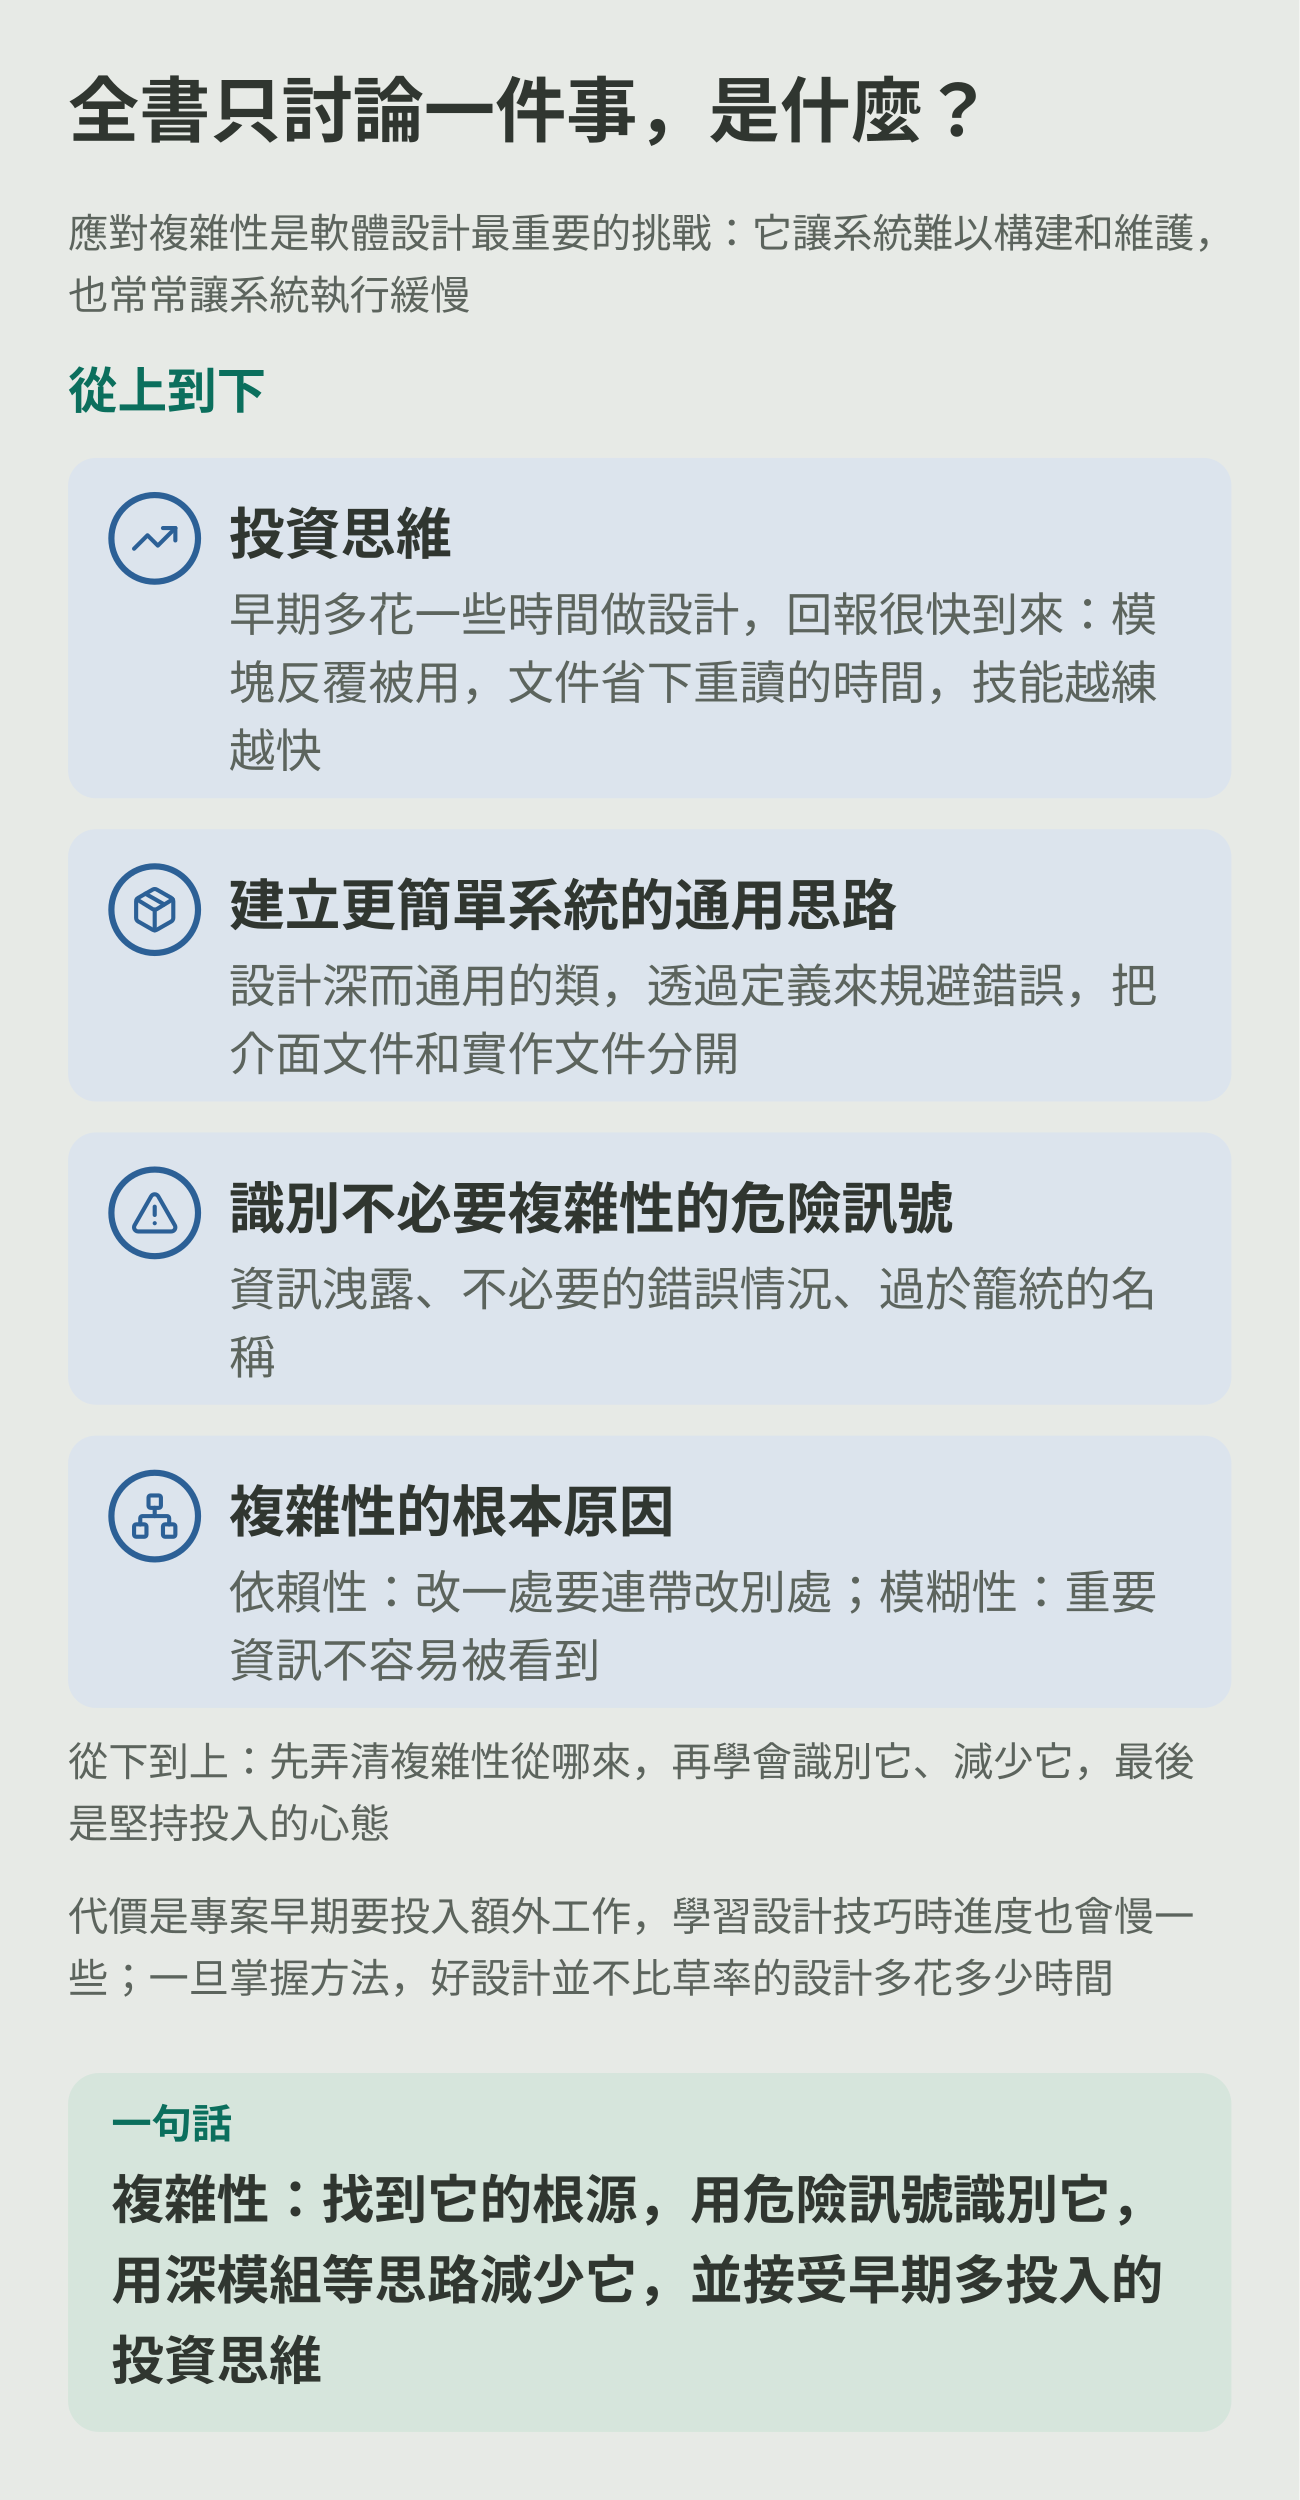
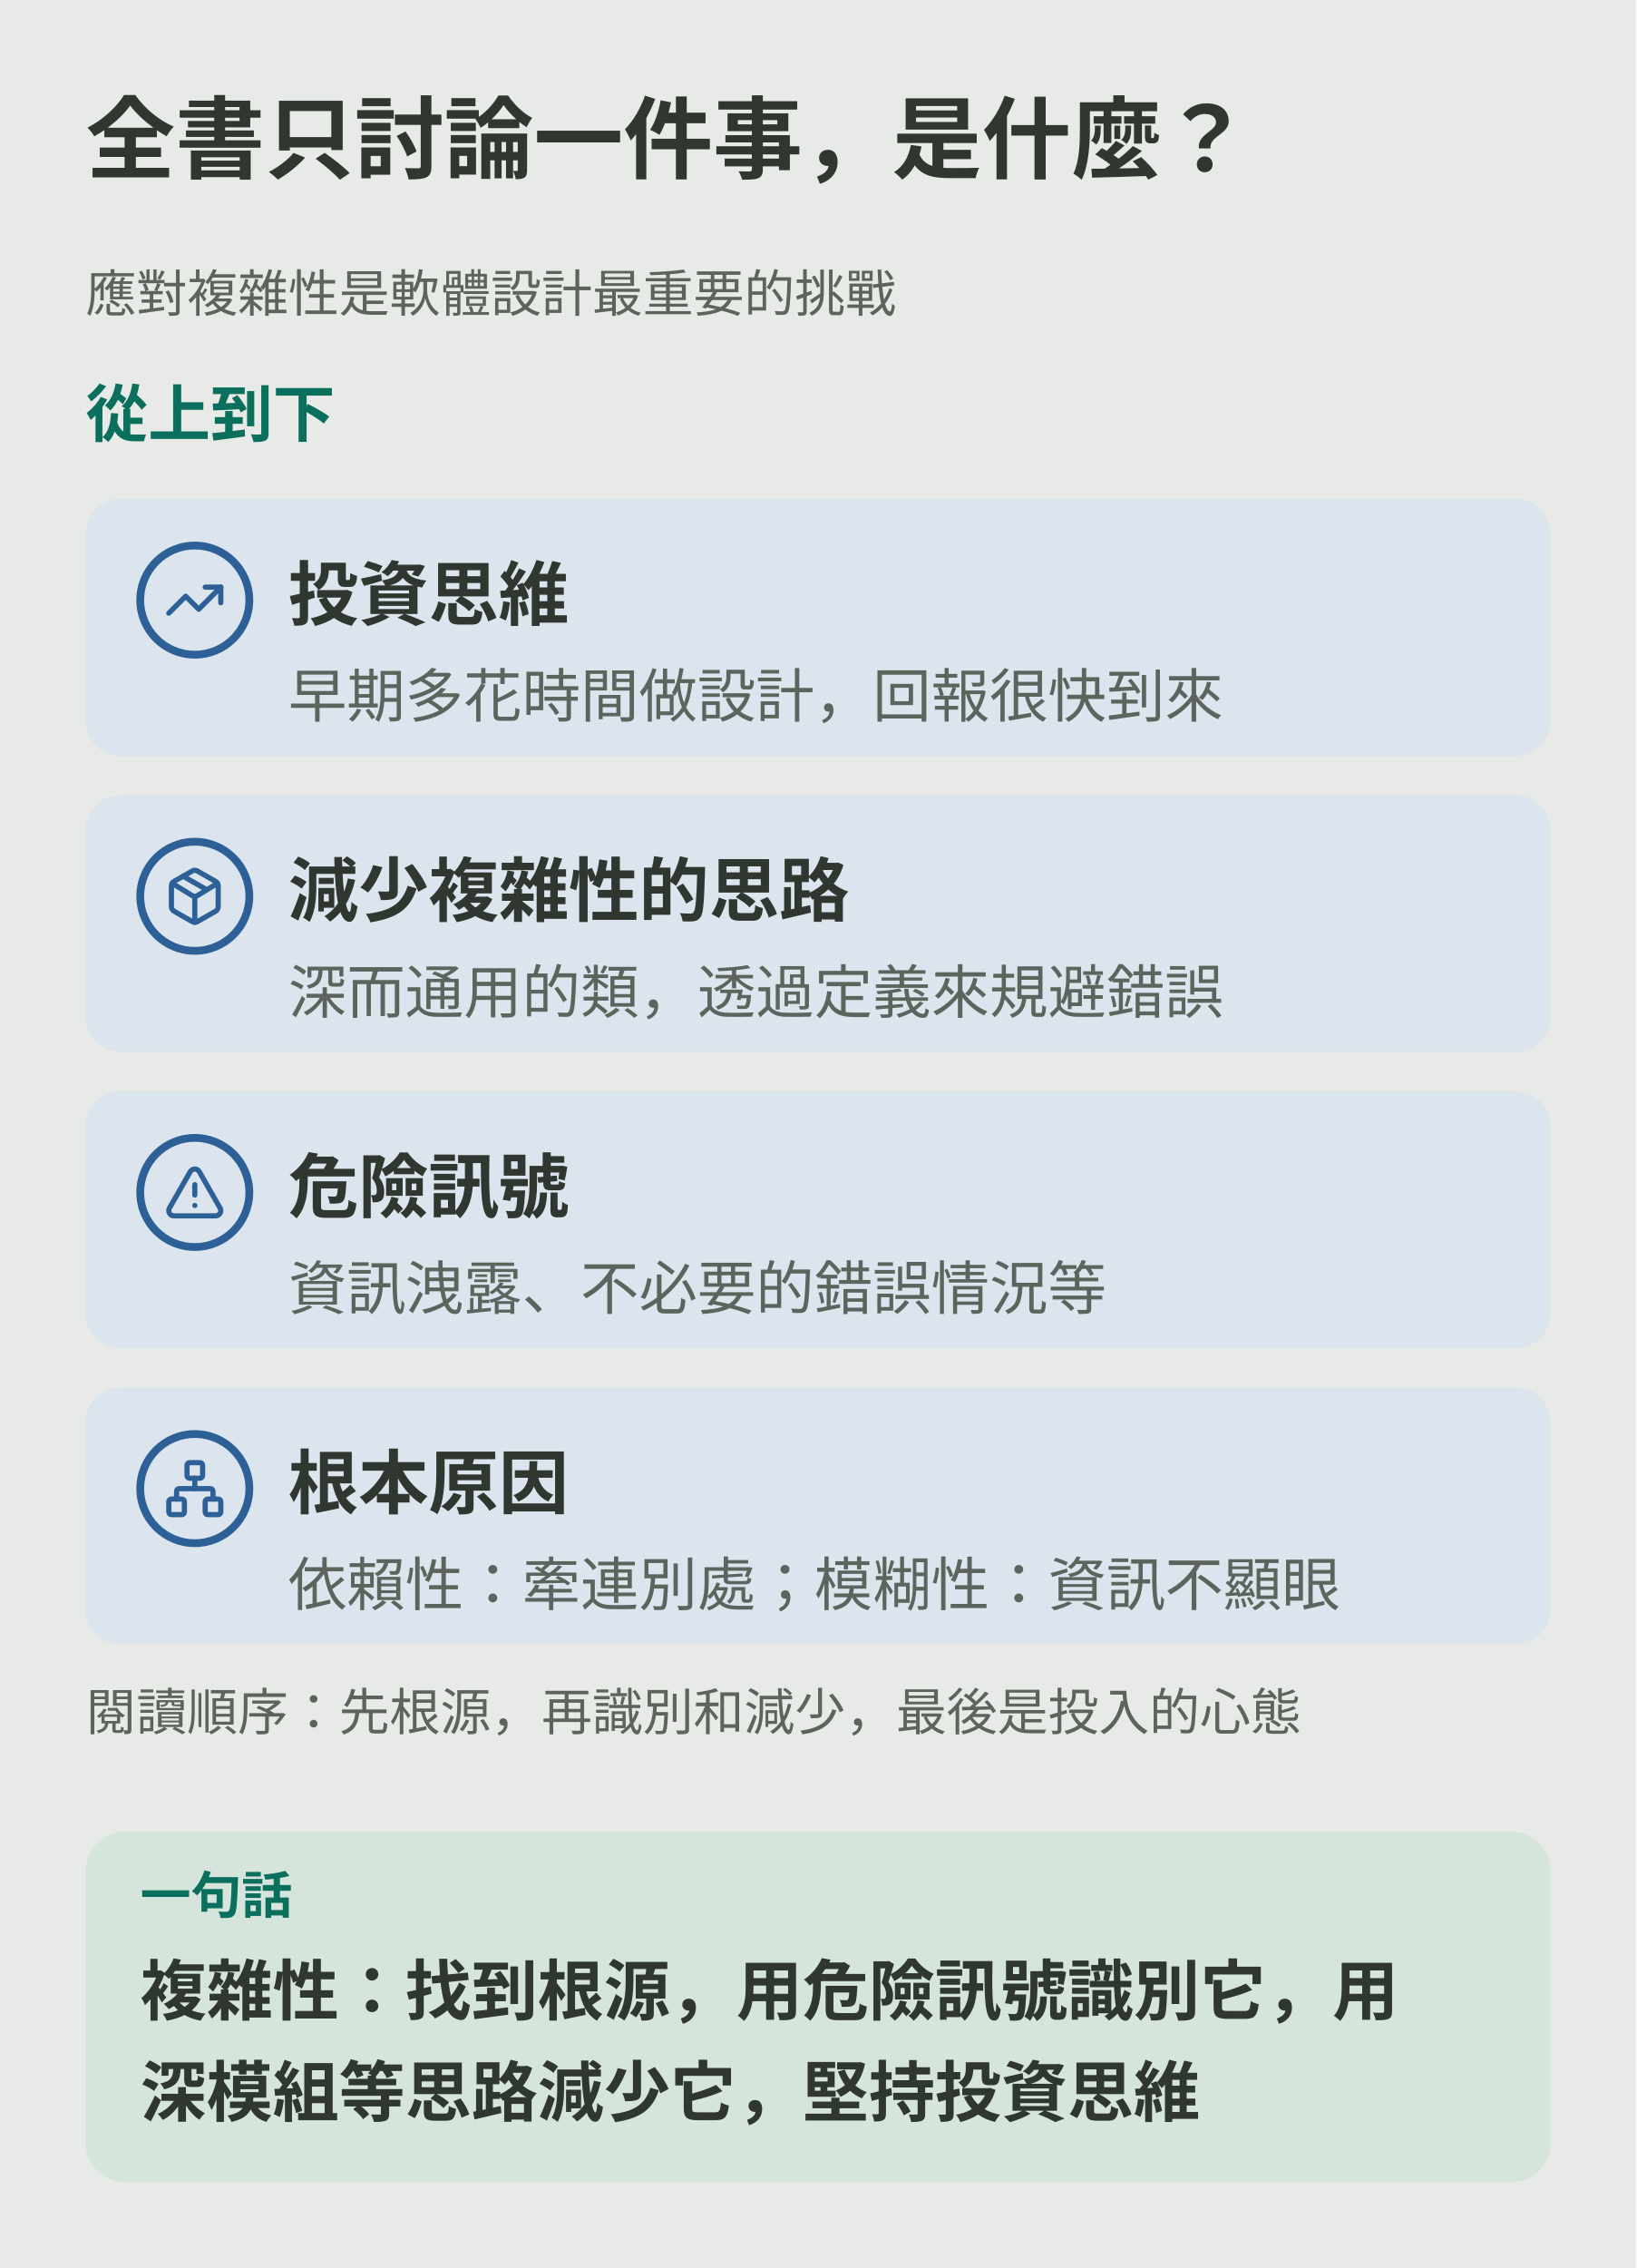
- <svg xmlns="http://www.w3.org/2000/svg" viewBox="0 0 420 808" role="img" aria-labelledby="ch22m-title ch22m-desc">
-   <rect width="420" height="808" fill="var(--diagram-bg,#e7eae6)" />
+ <svg xmlns="http://www.w3.org/2000/svg" viewBox="0 0 420 582" role="img" aria-labelledby="ch22m-title ch22m-desc">
+   <rect width="420" height="582" fill="var(--diagram-bg,#e7eae6)" />
  <g font-family="system-ui,-apple-system,'PingFang SC','Microsoft YaHei',sans-serif" fill="var(--diagram-ink,#303630)">
    <defs>
      <marker id="ch22m-arrow" viewBox="0 0 10 10" refX="9" refY="5" markerWidth="9" markerHeight="9" orient="auto" markerUnits="userSpaceOnUse">
        <path d="M1 1L9 5L1 9Z" fill="var(--diagram-line,#aebbad)" />
      </marker>
    </defs>
    <text x="22.0" y="44.0" font-size="23" font-weight="600">全書只討論一件事，是什麼？</text>
-     <text x="22.0" y="80.0" font-size="13" fill="var(--diagram-muted,#5c645d)">應對複雜性是軟體設計最重要的挑戰：它讓系統難以構建和維護，</text>
-     <text x="22.0" y="100.0" font-size="13" fill="var(--diagram-muted,#5c645d)">也常常讓系統執行緩慢</text>
-     <text x="22.0" y="132.0" font-size="16" font-weight="600" fill="var(--diagram-primary,#0b6f5d)">從上到下</text>
-     <rect x="22.0" y="148.0" width="376.0" height="110.0" rx="9" fill="var(--diagram-secondary-soft,#dce4ed)" />
-     <circle cx="50.0" cy="174.0" r="14" fill="var(--diagram-secondary-soft,#dce4ed)" stroke="var(--diagram-secondary,#2c6096)" stroke-width="2" />
-     <g transform="translate(42.0,166.0) scale(0.667)" fill="none" stroke="var(--diagram-secondary,#2c6096)" stroke-width="2" stroke-linecap="round" stroke-linejoin="round">
+     <text x="22.0" y="80.0" font-size="13" fill="var(--diagram-muted,#5c645d)">應對複雜性是軟體設計最重要的挑戰</text>
+     <text x="22.0" y="112.0" font-size="16" font-weight="600" fill="var(--diagram-primary,#0b6f5d)">從上到下</text>
+     <rect x="22.0" y="128.0" width="376.0" height="66.0" rx="9" fill="var(--diagram-secondary-soft,#dce4ed)" />
+     <circle cx="50.0" cy="154.0" r="14" fill="var(--diagram-secondary-soft,#dce4ed)" stroke="var(--diagram-secondary,#2c6096)" stroke-width="2" />
+     <g transform="translate(42.0,146.0) scale(0.667)" fill="none" stroke="var(--diagram-secondary,#2c6096)" stroke-width="2" stroke-linecap="round" stroke-linejoin="round">
      <polyline points="22 7 13.5 15.5 8.5 10.5 2 17" />
      <polyline points="16 7 22 7 22 13" />
    </g>
-     <text x="74.0" y="179.0" font-size="18" font-weight="600">投資思維</text>
-     <text x="74.0" y="204.0" font-size="15" fill="var(--diagram-muted,#5c645d)">早期多花一些時間做設計，回報很快到來：模</text>
-     <text x="74.0" y="226.0" font-size="15" fill="var(--diagram-muted,#5c645d)">塊反覆被用，文件省下重讀的時間，技能越練</text>
-     <text x="74.0" y="248.0" font-size="15" fill="var(--diagram-muted,#5c645d)">越快</text>
-     <rect x="22.0" y="268.0" width="376.0" height="88.0" rx="9" fill="var(--diagram-secondary-soft,#dce4ed)" />
-     <circle cx="50.0" cy="294.0" r="14" fill="var(--diagram-secondary-soft,#dce4ed)" stroke="var(--diagram-secondary,#2c6096)" stroke-width="2" />
-     <g transform="translate(42.0,286.0) scale(0.667)" fill="none" stroke="var(--diagram-secondary,#2c6096)" stroke-width="2" stroke-linecap="round" stroke-linejoin="round">
+     <text x="74.0" y="159.0" font-size="18" font-weight="600">投資思維</text>
+     <text x="74.0" y="184.0" font-size="15" fill="var(--diagram-muted,#5c645d)">早期多花時間做設計，回報很快到來</text>
+     <rect x="22.0" y="204.0" width="376.0" height="66.0" rx="9" fill="var(--diagram-secondary-soft,#dce4ed)" />
+     <circle cx="50.0" cy="230.0" r="14" fill="var(--diagram-secondary-soft,#dce4ed)" stroke="var(--diagram-secondary,#2c6096)" stroke-width="2" />
+     <g transform="translate(42.0,222.0) scale(0.667)" fill="none" stroke="var(--diagram-secondary,#2c6096)" stroke-width="2" stroke-linecap="round" stroke-linejoin="round">
      <path d="M11 21.73a2 2 0 0 0 2 0l7-4A2 2 0 0 0 21 16V8a2 2 0 0 0-1-1.73l-7-4a2 2 0 0 0-2 0l-7 4A2 2 0 0 0 3 8v8a2 2 0 0 0 1 1.73z" />
      <path d="M12 22V12" />
      <path d="m3.3 7 7.703 4.734a2 2 0 0 0 1.994 0L20.7 7" />
      <path d="m7.5 4.27 9 5.15" />
    </g>
-     <text x="74.0" y="299.0" font-size="18" font-weight="600">建立更簡單系統的通用思路</text>
-     <text x="74.0" y="324.0" font-size="15" fill="var(--diagram-muted,#5c645d)">設計深而通用的類，透過定義來規避錯誤，把</text>
-     <text x="74.0" y="346.0" font-size="15" fill="var(--diagram-muted,#5c645d)">介面文件和實作文件分開</text>
-     <rect x="22.0" y="366.0" width="376.0" height="88.0" rx="9" fill="var(--diagram-secondary-soft,#dce4ed)" />
-     <circle cx="50.0" cy="392.0" r="14" fill="var(--diagram-secondary-soft,#dce4ed)" stroke="var(--diagram-secondary,#2c6096)" stroke-width="2" />
-     <g transform="translate(42.0,384.0) scale(0.667)" fill="none" stroke="var(--diagram-secondary,#2c6096)" stroke-width="2" stroke-linecap="round" stroke-linejoin="round">
+     <text x="74.0" y="235.0" font-size="18" font-weight="600">減少複雜性的思路</text>
+     <text x="74.0" y="260.0" font-size="15" fill="var(--diagram-muted,#5c645d)">深而通用的類，透過定義來規避錯誤</text>
+     <rect x="22.0" y="280.0" width="376.0" height="66.0" rx="9" fill="var(--diagram-secondary-soft,#dce4ed)" />
+     <circle cx="50.0" cy="306.0" r="14" fill="var(--diagram-secondary-soft,#dce4ed)" stroke="var(--diagram-secondary,#2c6096)" stroke-width="2" />
+     <g transform="translate(42.0,298.0) scale(0.667)" fill="none" stroke="var(--diagram-secondary,#2c6096)" stroke-width="2" stroke-linecap="round" stroke-linejoin="round">
      <path d="m21.73 18-8-14a2 2 0 0 0-3.48 0l-8 14A2 2 0 0 0 4 21h16a2 2 0 0 0 1.73-3" />
      <path d="M12 9v4" />
      <path d="M12 17h.01" />
    </g>
-     <text x="74.0" y="397.0" font-size="18" font-weight="600">識別不必要複雜性的危險訊號</text>
-     <text x="74.0" y="422.0" font-size="15" fill="var(--diagram-muted,#5c645d)">資訊洩露、不必要的錯誤情況、過於籠統的名</text>
-     <text x="74.0" y="444.0" font-size="15" fill="var(--diagram-muted,#5c645d)">稱</text>
-     <rect x="22.0" y="464.0" width="376.0" height="88.0" rx="9" fill="var(--diagram-secondary-soft,#dce4ed)" />
-     <circle cx="50.0" cy="490.0" r="14" fill="var(--diagram-secondary-soft,#dce4ed)" stroke="var(--diagram-secondary,#2c6096)" stroke-width="2" />
-     <g transform="translate(42.0,482.0) scale(0.667)" fill="none" stroke="var(--diagram-secondary,#2c6096)" stroke-width="2" stroke-linecap="round" stroke-linejoin="round">
+     <text x="74.0" y="311.0" font-size="18" font-weight="600">危險訊號</text>
+     <text x="74.0" y="336.0" font-size="15" fill="var(--diagram-muted,#5c645d)">資訊洩露、不必要的錯誤情況等</text>
+     <rect x="22.0" y="356.0" width="376.0" height="66.0" rx="9" fill="var(--diagram-secondary-soft,#dce4ed)" />
+     <circle cx="50.0" cy="382.0" r="14" fill="var(--diagram-secondary-soft,#dce4ed)" stroke="var(--diagram-secondary,#2c6096)" stroke-width="2" />
+     <g transform="translate(42.0,374.0) scale(0.667)" fill="none" stroke="var(--diagram-secondary,#2c6096)" stroke-width="2" stroke-linecap="round" stroke-linejoin="round">
      <rect x="16" y="16" width="6" height="6" rx="1" />
      <rect x="2" y="16" width="6" height="6" rx="1" />
      <rect x="9" y="2" width="6" height="6" rx="1" />
      <path d="M5 16v-3a1 1 0 0 1 1-1h12a1 1 0 0 1 1 1v3" />
      <path d="M12 12V8" />
    </g>
-     <text x="74.0" y="495.0" font-size="18" font-weight="600">複雜性的根本原因</text>
-     <text x="74.0" y="520.0" font-size="15" fill="var(--diagram-muted,#5c645d)">依賴性：改一處要連帶改別處；模糊性：重要</text>
-     <text x="74.0" y="542.0" font-size="15" fill="var(--diagram-muted,#5c645d)">資訊不容易被看到</text>
-     <text x="22.0" y="574.0" font-size="13" fill="var(--diagram-muted,#5c645d)">從下到上：先弄清複雜性從哪來，再學會識別它、減少它，最後</text>
-     <text x="22.0" y="594.0" font-size="13" fill="var(--diagram-muted,#5c645d)">是堅持投入的心態</text>
-     <text x="22.0" y="624.0" font-size="13" fill="var(--diagram-muted,#5c645d)">代價是專案早期要投入額外工作，學習設計技巧時進度也會慢一</text>
-     <text x="22.0" y="644.0" font-size="13" fill="var(--diagram-muted,#5c645d)">些；一旦掌握方法，好設計並不比草率的設計多花多少時間</text>
-     <rect x="22.0" y="670.0" width="376.0" height="116.0" rx="10" fill="var(--diagram-primary-soft,#d6e5dc)" />
-     <text x="36.0" y="691.0" font-size="13" font-weight="600" fill="var(--diagram-primary,#0b6f5d)">一句話</text>
-     <text x="36.0" y="717.0" font-size="17" font-weight="600">複雜性：找到它的根源，用危險訊號識別它，</text>
-     <text x="36.0" y="743.0" font-size="17" font-weight="600">用深模組等思路減少它，並接受早期多投入的</text>
-     <text x="36.0" y="769.0" font-size="17" font-weight="600">投資思維</text>
+     <text x="74.0" y="387.0" font-size="18" font-weight="600">根本原因</text>
+     <text x="74.0" y="412.0" font-size="15" fill="var(--diagram-muted,#5c645d)">依賴性：牽連別處；模糊性：資訊不顯眼</text>
+     <text x="22.0" y="444.0" font-size="13" fill="var(--diagram-muted,#5c645d)">閱讀順序：先根源，再識別和減少，最後是投入的心態</text>
+     <rect x="22.0" y="470.0" width="376.0" height="90.0" rx="10" fill="var(--diagram-primary-soft,#d6e5dc)" />
+     <text x="36.0" y="491.0" font-size="13" font-weight="600" fill="var(--diagram-primary,#0b6f5d)">一句話</text>
+     <text x="36.0" y="517.0" font-size="17" font-weight="600">複雜性：找到根源，用危險訊號識別它，用</text>
+     <text x="36.0" y="543.0" font-size="17" font-weight="600">深模組等思路減少它，堅持投資思維</text>
  </g>
</svg>
